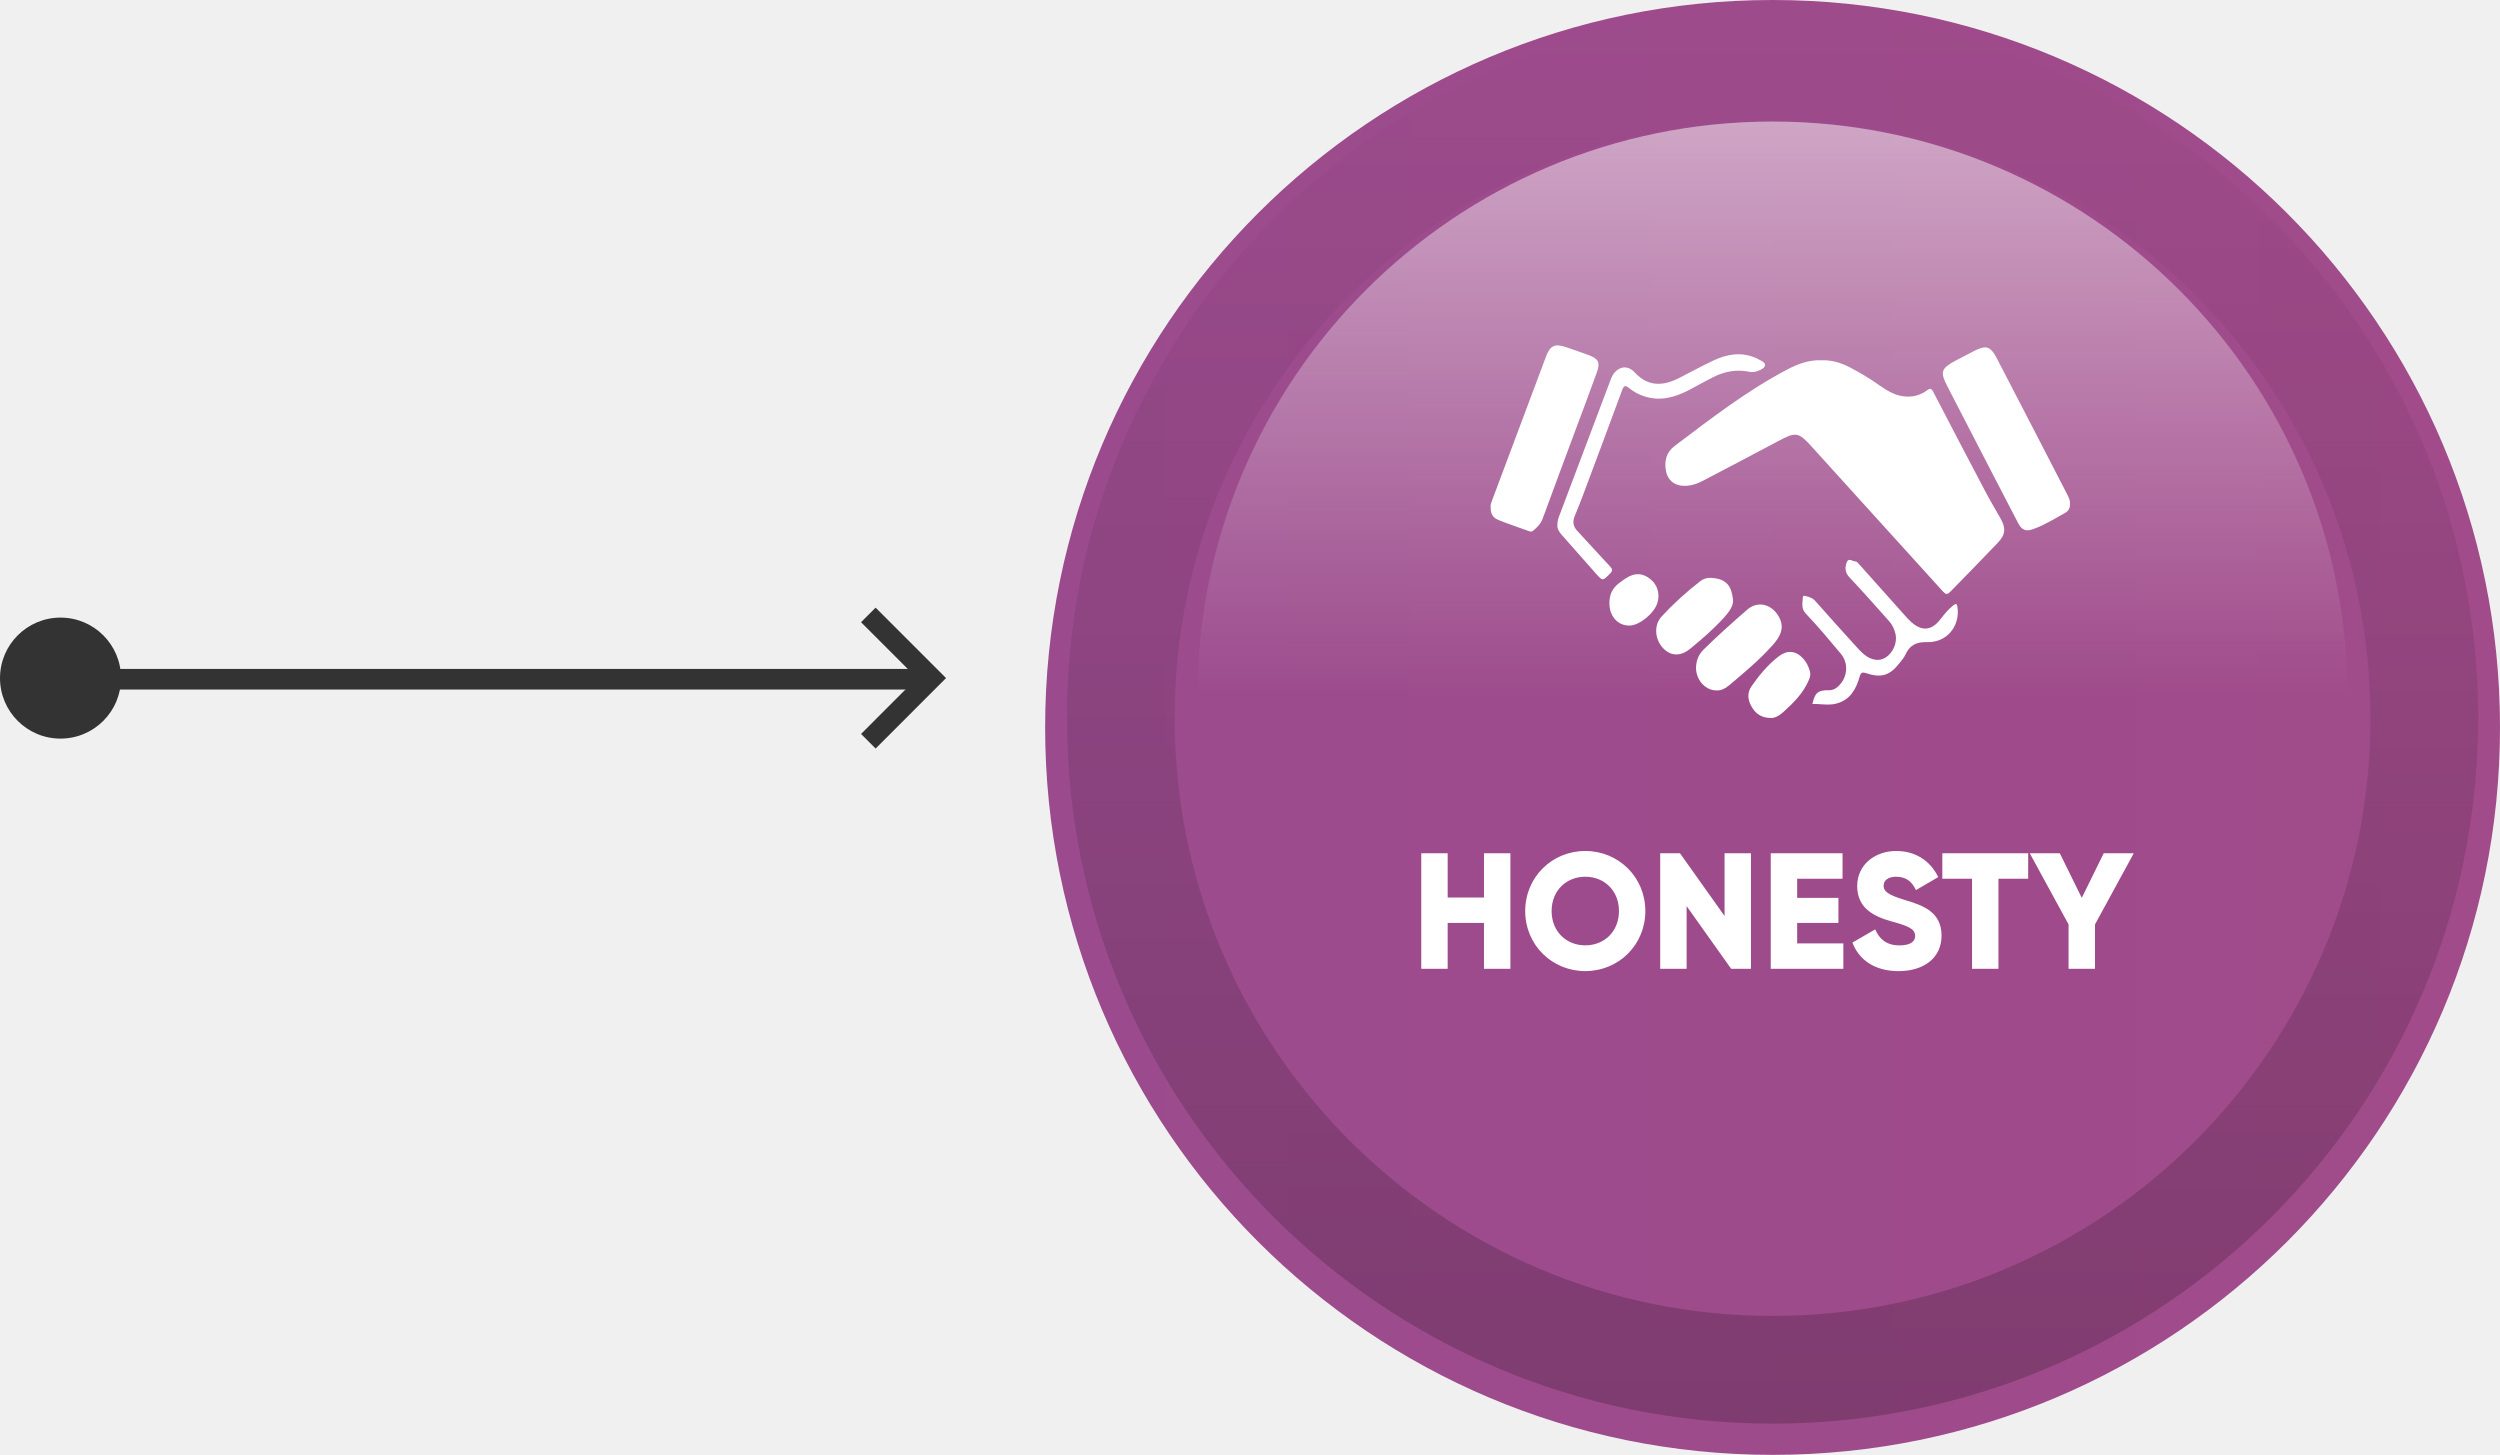
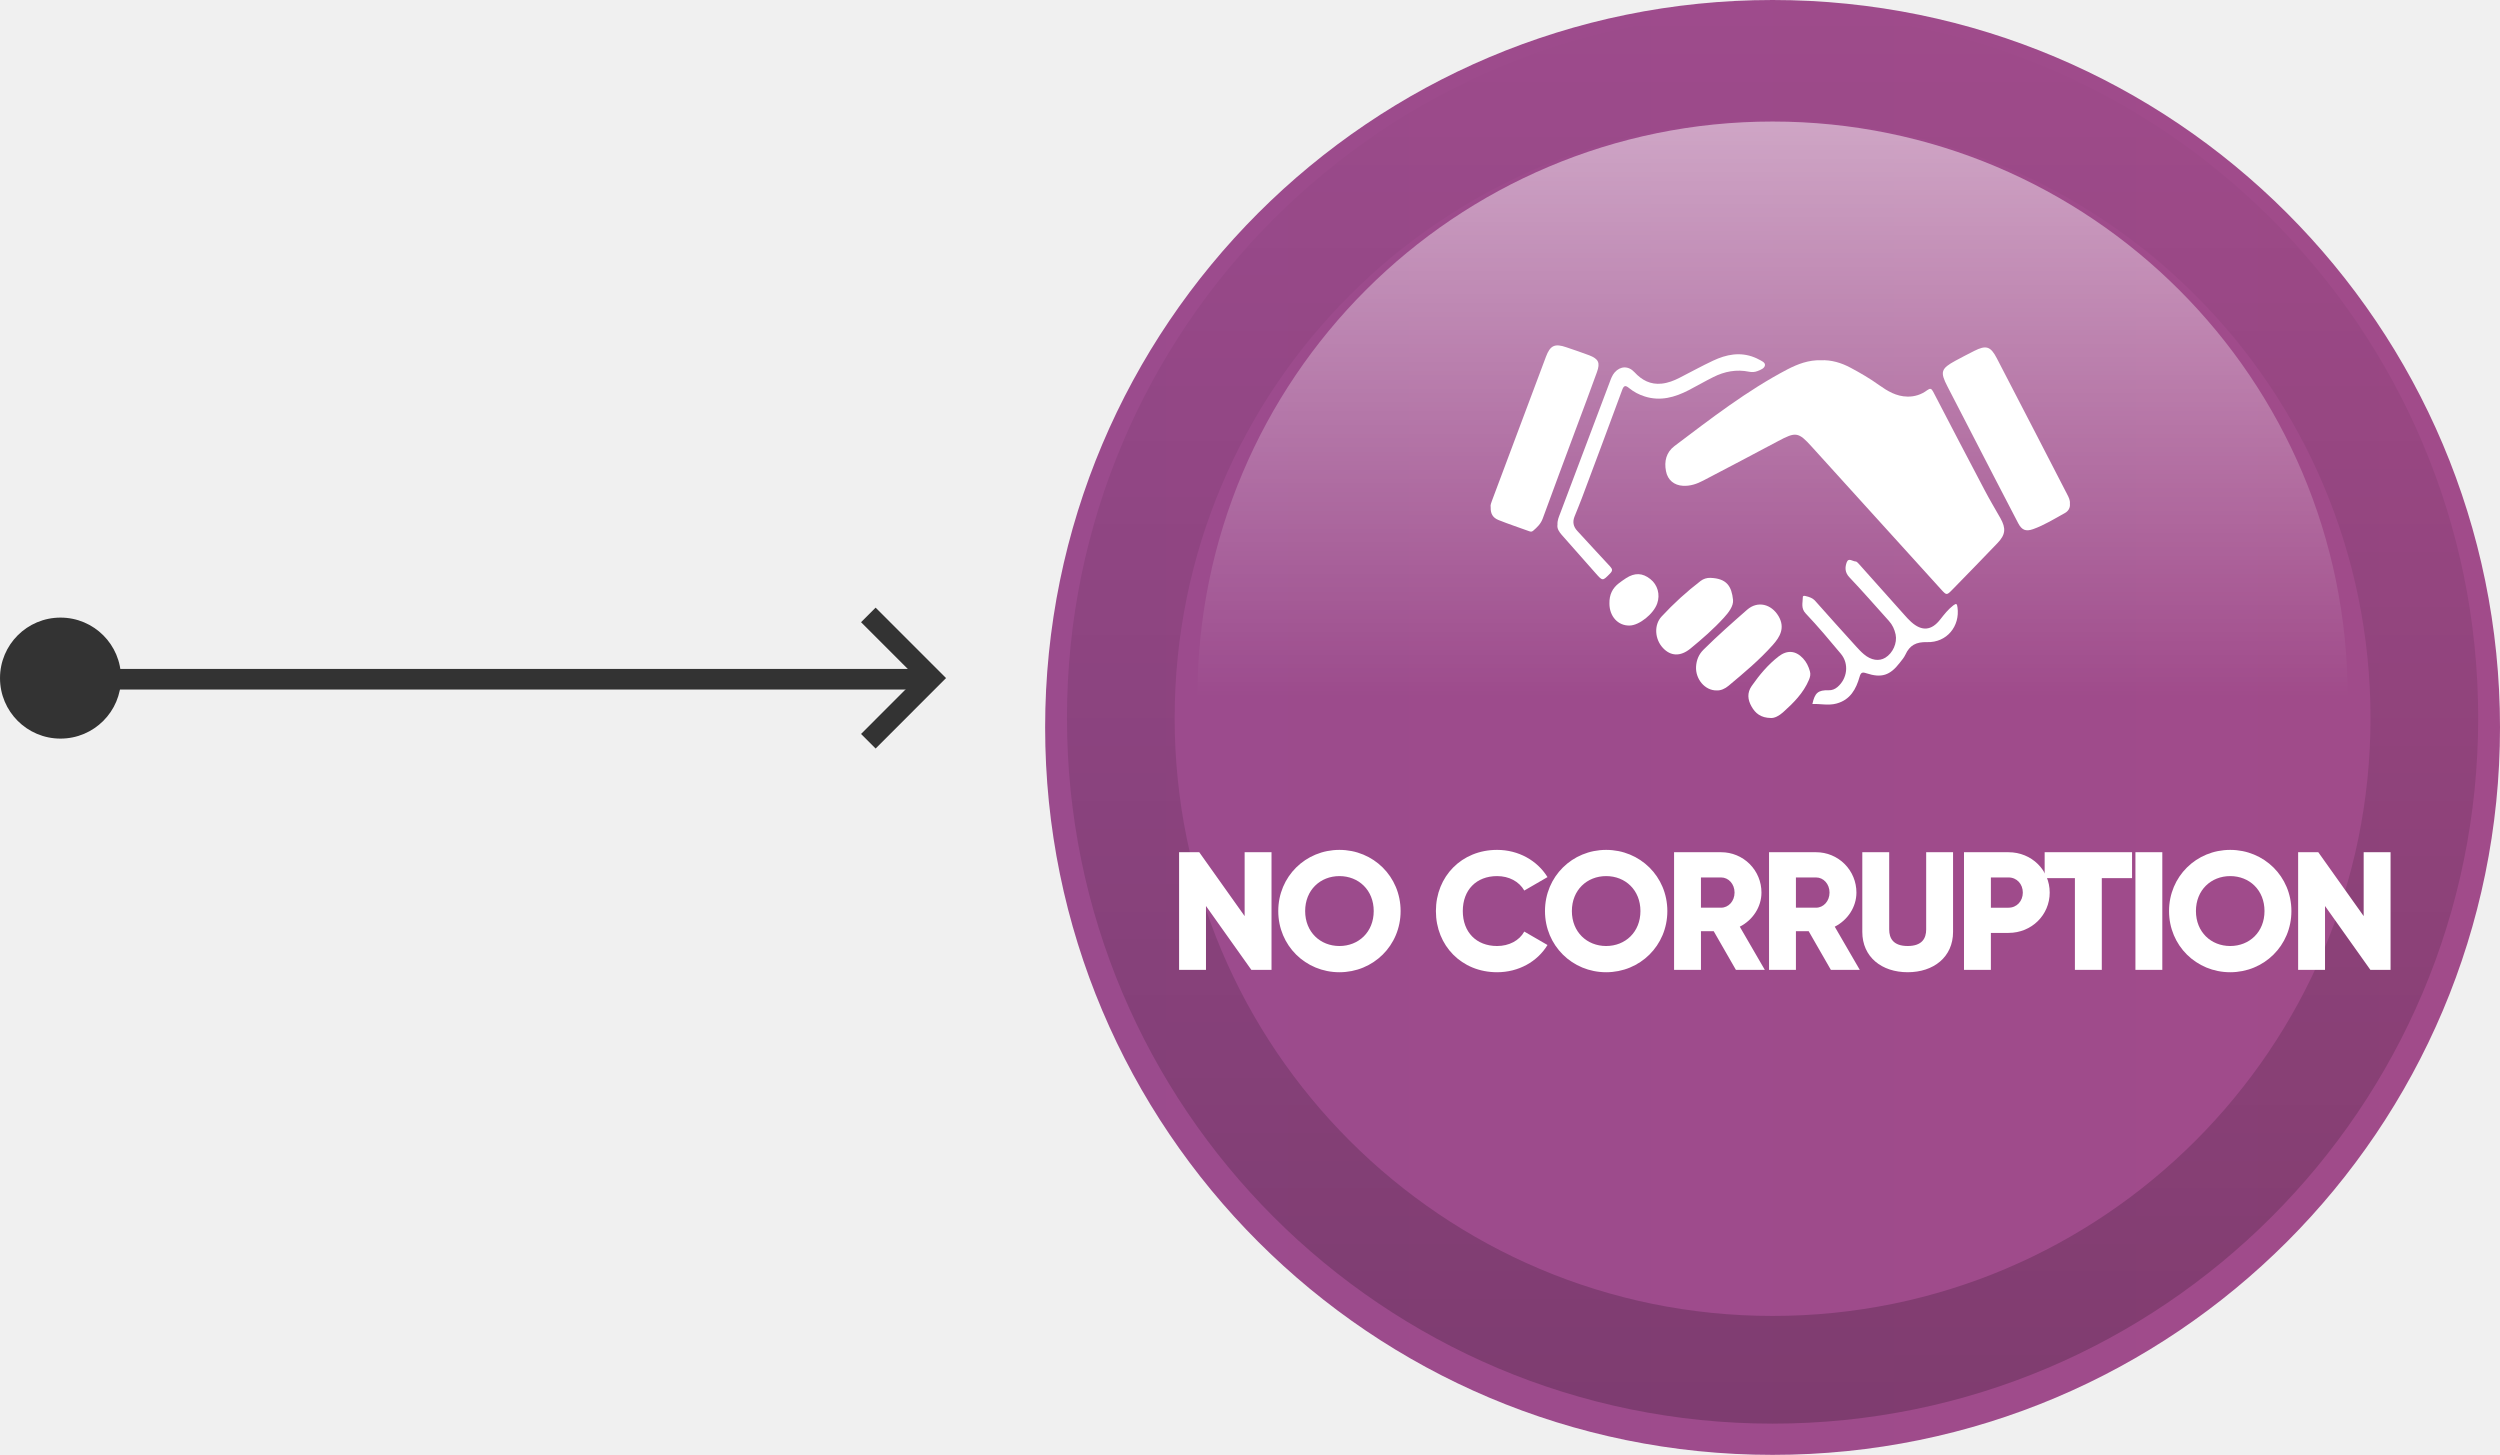
- <svg xmlns="http://www.w3.org/2000/svg" width="266.252" height="154.944" viewBox="0 0 266.252 154.944">
-   <linearGradient id="a" gradientUnits="userSpaceOnUse" x1="-56.692" y1="157.227" x2="98.252" y2="157.227" gradientTransform="translate(168 -79.755)">
+ <svg xmlns="http://www.w3.org/2000/svg" width="266.252" height="154.943" viewBox="0 0 266.252 154.943">
+   <linearGradient id="a" gradientUnits="userSpaceOnUse" x1="-140.692" y1="-27.283" x2="14.252" y2="-27.283" gradientTransform="matrix(1 0 0 -1 252 50.189)">
    <stop offset="0" stop-color="#9b4b8d" />
    <stop offset="1" stop-color="#a14b8a" />
  </linearGradient>
  <circle fill="url(#a)" cx="188.78" cy="77.472" r="77.472" />
-   <path d="M160.857 90.876v12.305h-2.813v-4.887h-3.867v4.887h-2.812V90.876h2.813v4.711h3.867v-4.711h2.812zm1.579 6.152c0-3.621 2.865-6.398 6.398-6.398s6.396 2.777 6.396 6.398-2.863 6.396-6.396 6.396-6.398-2.775-6.398-6.396zm9.985 0c0-2.197-1.582-3.656-3.586-3.656s-3.586 1.459-3.586 3.656c0 2.194 1.582 3.653 3.586 3.653s3.586-1.456 3.586-3.653zm14.058-6.152v12.305h-2.107l-4.746-6.68v6.68h-2.813V90.876h2.109l4.746 6.68v-6.68h2.811zm9.84 9.597v2.707h-7.733V90.876h7.646v2.707h-4.834v2.039h4.396v2.672h-4.396v2.18l4.921-.001zm.964-.088l2.426-1.406c.438 1.021 1.195 1.705 2.584 1.705 1.336 0 1.67-.526 1.67-1.002 0-.756-.703-1.055-2.549-1.563-1.828-.51-3.621-1.39-3.621-3.744 0-2.373 2.004-3.744 4.131-3.744 2.021 0 3.604.967 4.5 2.777l-2.373 1.389c-.422-.879-1.002-1.424-2.127-1.424-.879 0-1.318.438-1.318.932 0 .564.301.949 2.217 1.529 1.861.563 3.954 1.213 3.954 3.814 0 2.372-1.897 3.778-4.569 3.778-2.587 0-4.24-1.23-4.925-3.041zm18.718-6.802h-3.164v9.598h-2.813v-9.598h-3.164v-2.707h9.143l-.002 2.707zm7.116 4.869v4.729h-2.813v-4.729l-4.131-7.576h3.199l2.338 4.746 2.338-4.746h3.199l-4.13 7.576z" fill="#FFF" />
  <g fill="#FFF">
-     <path d="M193.933 38.366c1.109-.045 2.166.268 3.154.797 1.045.559 2.064 1.152 3.031 1.846.904.643 1.851 1.213 3.021 1.229a3.329 3.329 0 0 0 2.104-.678c.319-.234.458-.193.641.157 1.825 3.519 3.658 7.025 5.506 10.531.523.996 1.104 1.963 1.657 2.942.607 1.076.549 1.754-.308 2.646a642.323 642.323 0 0 1-4.875 5.028c-.521.531-.574.523-1.061-.006-4.611-5.094-9.229-10.178-13.842-15.274-1.426-1.582-1.699-1.617-3.593-.601-2.646 1.418-5.312 2.804-7.971 4.201-.672.354-1.378.596-2.15.555-.942-.047-1.639-.61-1.816-1.555-.21-1.053.026-2.018.908-2.682 3.872-2.918 7.707-5.895 12.026-8.162 1.114-.578 2.261-1.011 3.568-.974zm26.514 15.278c.048.442-.173.791-.524.989-1.113.615-2.2 1.296-3.405 1.724-.774.272-1.198.098-1.585-.646-.855-1.627-1.697-3.264-2.543-4.898-1.659-3.215-3.325-6.436-4.984-9.651-.806-1.558-.693-1.908.853-2.748a80.266 80.266 0 0 1 1.996-1.041c1.264-.64 1.742-.49 2.392.756 1.44 2.767 2.869 5.533 4.299 8.299 1.073 2.068 2.143 4.136 3.202 6.205.164.315.334.629.299 1.011zm-61.689.39c-.048-.242.055-.488.146-.732 1.913-5.107 3.826-10.215 5.742-15.314.455-1.209.945-1.428 2.169-1.004.813.285 1.634.543 2.438.855.988.383 1.185.787.822 1.791-.739 2.063-1.517 4.111-2.283 6.168-1.167 3.143-2.343 6.279-3.493 9.432-.207.568-.601.938-1.027 1.301-.146.123-.268.093-.413.043-1.093-.395-2.195-.76-3.271-1.192-.627-.256-.846-.694-.83-1.348z" />
-     <path d="M165.873 55.866c-.022-.449.146-.811.285-1.178 1.754-4.662 3.514-9.324 5.276-13.984.134-.363.267-.742.532-1.045.606-.686 1.461-.717 2.106-.02.787.854 1.712 1.344 2.893 1.219.678-.07 1.31-.316 1.913-.625 1.188-.604 2.354-1.252 3.559-1.818 1.41-.666 2.884-.965 4.407-.355.157.062.313.131.459.215.281.15.7.318.669.613-.04.344-.456.498-.797.633a1.568 1.568 0 0 1-.886.07c-1.348-.275-2.619-.039-3.823.57-.892.445-1.751.949-2.631 1.402-1.476.758-3.001 1.186-4.66.664a4.99 4.99 0 0 1-1.677-.896c-.376-.313-.557-.293-.737.205a1976.815 1976.815 0 0 1-4.294 11.529c-.242.649-.518 1.287-.771 1.932-.23.574-.15 1.078.291 1.549 1.17 1.252 2.309 2.533 3.482 3.773.287.309.287.479-.003.771-.794.805-.773.816-1.534-.043a1269.962 1269.962 0 0 0-3.591-4.064c-.286-.334-.539-.677-.468-1.117zm27.148 19.109c.258-1.192.611-1.491 1.729-1.463.354.013.663-.11.932-.336 1.064-.896 1.262-2.477.378-3.539-1.218-1.461-2.438-2.918-3.746-4.297-.547-.573-.311-1.146-.313-1.733 0-.193.188-.152.305-.125.386.088.74.205 1.025.526a560.483 560.483 0 0 0 4.335 4.828c.269.293.538.588.84.84.764.65 1.609.777 2.278.373.809-.492 1.286-1.57 1.102-2.473-.117-.546-.339-1.035-.715-1.447-1.396-1.549-2.768-3.129-4.205-4.642-.495-.522-.489-1.059-.287-1.604.199-.525.636-.082.962-.084.108 0 .236.168.344.275 1.603 1.793 3.205 3.596 4.812 5.389.236.266.473.535.74.771 1.136 1.027 2.175.94 3.109-.273.421-.537.834-1.061 1.375-1.482.347-.272.404-.156.453.199.281 2.02-1.142 3.771-3.235 3.709-1.164-.033-1.853.328-2.311 1.334-.149.32-.396.601-.611.877-1.032 1.336-1.937 1.634-3.548 1.105-.442-.146-.587-.084-.721.377-.373 1.311-.993 2.451-2.448 2.844-.856.239-1.713.02-2.579.051zm-10.217-1.445c-1.231.006-2.241-1.205-2.173-2.523.04-.703.285-1.313.789-1.813 1.491-1.48 3.074-2.876 4.657-4.263 1.122-.973 2.569-.602 3.334.68.735 1.242.158 2.222-.603 3.074-1.427 1.605-3.077 2.98-4.721 4.355-.371.312-.828.519-1.283.49zm-.658-11.987c1.771.054 2.272.914 2.423 2.342.068.664-.484 1.367-.98 1.908-1.093 1.199-2.32 2.267-3.569 3.289-1.06.865-2.102.803-2.916-.072-.879-.938-.974-2.452-.151-3.344a33.198 33.198 0 0 1 4.168-3.799 1.62 1.62 0 0 1 1.025-.324z" />
-     <path d="M188.603 76.467c-1.082-.014-1.665-.506-2.07-1.233-.407-.72-.481-1.453.021-2.175.823-1.178 1.733-2.272 2.876-3.155.905-.697 1.818-.625 2.596.217.367.396.588.865.732 1.377.091.322.02.604-.108.914-.599 1.418-1.652 2.455-2.759 3.451-.412.366-.892.628-1.288.604zm-17.198-12.185c-.022-.959.33-1.65 1.02-2.176.238-.178.483-.357.737-.521.94-.612 1.768-.578 2.604.09.771.609 1.062 1.638.729 2.591-.381 1.11-1.901 2.336-2.937 2.356-1.248.031-2.153-.989-2.153-2.34z" />
+     <path d="M193.933 38.366c1.109-.046 2.166.268 3.154.797 1.045.559 2.064 1.151 3.031 1.846.904.643 1.851 1.213 3.021 1.229.758.021 1.5-.219 2.104-.678.318-.233.458-.192.641.157 1.825 3.519 3.658 7.025 5.506 10.531.523.996 1.104 1.963 1.657 2.941.606 1.076.55 1.754-.308 2.646a660.383 660.383 0 0 1-4.875 5.028c-.521.53-.574.522-1.061-.007-4.611-5.094-9.229-10.178-13.843-15.273-1.426-1.582-1.698-1.617-3.593-.602-2.646 1.418-5.313 2.805-7.971 4.201-.672.354-1.379.597-2.15.556-.941-.048-1.639-.61-1.816-1.556-.209-1.053.026-2.018.908-2.682 3.872-2.918 7.707-5.896 12.026-8.162 1.115-.576 2.262-1.009 3.569-.972zm26.513 15.278c.049.442-.172.791-.523.989-1.113.615-2.199 1.296-3.404 1.724-.774.272-1.199.099-1.586-.646-.854-1.627-1.697-3.264-2.543-4.898-1.658-3.215-3.324-6.436-4.983-9.65-.806-1.559-.693-1.908.853-2.748a78.68 78.68 0 0 1 1.996-1.041c1.264-.641 1.742-.49 2.393.756 1.439 2.767 2.869 5.533 4.299 8.299 1.072 2.068 2.143 4.136 3.201 6.205.163.314.332.628.297 1.01zm-61.688.39c-.048-.242.056-.488.146-.732 1.914-5.107 3.826-10.215 5.742-15.314.455-1.209.945-1.428 2.17-1.004.813.285 1.634.543 2.438.855.988.383 1.186.787.822 1.791-.739 2.063-1.518 4.111-2.283 6.168-1.167 3.143-2.343 6.279-3.493 9.432-.207.568-.601.938-1.026 1.302-.146.122-.269.093-.414.043-1.092-.396-2.194-.761-3.271-1.192-.628-.257-.847-.695-.831-1.349z" />
+     <path d="M165.873 55.866c-.022-.449.146-.812.285-1.179 1.754-4.662 3.514-9.323 5.276-13.983.133-.363.267-.742.531-1.045.606-.687 1.461-.718 2.106-.021.786.854 1.712 1.344 2.893 1.219.679-.069 1.31-.315 1.913-.625 1.188-.604 2.354-1.252 3.559-1.817 1.41-.666 2.885-.965 4.407-.355a3.7 3.7 0 0 1 .46.215c.28.15.699.318.668.613-.039.344-.455.498-.797.633-.282.108-.59.133-.886.07-1.349-.275-2.619-.039-3.823.57-.892.444-1.751.948-2.631 1.401-1.477.758-3.001 1.187-4.66.664a4.98 4.98 0 0 1-1.677-.896c-.376-.313-.558-.293-.737.205-1.419 3.847-2.851 7.69-4.294 11.528-.241.649-.518 1.287-.771 1.933-.23.573-.15 1.078.291 1.549 1.17 1.252 2.309 2.533 3.482 3.772.286.31.286.479-.004.771-.794.805-.773.816-1.533-.043a1389.439 1389.439 0 0 0-3.592-4.064c-.283-.332-.537-.675-.466-1.115zm27.148 19.109c.258-1.191.611-1.491 1.729-1.463.354.013.663-.11.933-.336 1.063-.896 1.262-2.477.377-3.539-1.218-1.461-2.438-2.918-3.746-4.297-.547-.573-.311-1.146-.313-1.733 0-.192.188-.151.305-.125.387.088.74.205 1.025.526a582.74 582.74 0 0 0 4.335 4.828c.269.293.538.588.84.84.765.65 1.609.777 2.278.373.809-.492 1.285-1.57 1.102-2.473-.117-.546-.339-1.035-.715-1.447-1.396-1.549-2.768-3.129-4.205-4.643-.494-.521-.488-1.059-.287-1.604.199-.525.637-.082.963-.084.107 0 .235.168.344.275 1.603 1.793 3.205 3.596 4.812 5.389.236.266.474.535.74.771 1.136 1.027 2.175.94 3.108-.272.422-.537.834-1.062 1.375-1.482.348-.271.404-.155.453.199.281 2.021-1.142 3.771-3.234 3.709-1.164-.033-1.854.328-2.312 1.334-.149.32-.396.602-.61.877-1.032 1.336-1.938 1.634-3.549 1.105-.441-.146-.586-.084-.721.377-.373 1.311-.992 2.451-2.447 2.844-.857.239-1.713.02-2.58.051zm-10.217-1.444c-1.23.006-2.24-1.205-2.173-2.523.04-.703.285-1.313.789-1.813 1.491-1.479 3.074-2.876 4.657-4.263 1.122-.973 2.568-.602 3.334.68.734 1.242.158 2.223-.604 3.074-1.427 1.605-3.076 2.98-4.721 4.355-.37.311-.827.518-1.282.49zm-.658-11.988c1.771.054 2.272.914 2.424 2.342.068.664-.484 1.367-.98 1.908-1.093 1.199-2.32 2.267-3.568 3.289-1.061.865-2.103.803-2.916-.072-.879-.938-.975-2.452-.151-3.344a33.052 33.052 0 0 1 4.168-3.799 1.612 1.612 0 0 1 1.023-.324z" />
+     <path d="M188.603 76.467c-1.082-.014-1.664-.506-2.069-1.233-.407-.72-.481-1.452.021-2.175.823-1.178 1.733-2.271 2.877-3.155.904-.696 1.817-.625 2.596.218.367.396.588.864.731 1.377.091.321.021.604-.108.914-.599 1.418-1.651 2.455-2.758 3.45-.414.366-.894.628-1.29.604zm-17.198-12.185c-.022-.959.33-1.65 1.02-2.177.238-.178.483-.356.737-.521.94-.612 1.769-.578 2.604.09.771.609 1.062 1.638.729 2.591-.381 1.11-1.901 2.336-2.938 2.356-1.247.032-2.152-.988-2.152-2.339z" />
  </g>
-   <linearGradient id="b" gradientUnits="userSpaceOnUse" x1="862.936" y1="-820.019" x2="1013.237" y2="-820.019" gradientTransform="rotate(90 115.189 -746.429)">
+   <linearGradient id="b" gradientUnits="userSpaceOnUse" x1="744.59" y1="1440.367" x2="894.892" y2="1440.367" gradientTransform="matrix(0 1 1 0 -1251.586 -743.272)">
    <stop offset="0" stop-opacity="0" />
    <stop offset="1" />
  </linearGradient>
-   <path opacity=".2" fill="url(#b)" d="M263.928 76.469c0-41.504-33.646-75.151-75.147-75.151-41.507 0-75.15 33.647-75.15 75.151s33.646 75.15 75.15 75.15c41.499.001 75.147-33.646 75.147-75.15zm-138.826 0c0-35.17 28.509-63.678 63.68-63.678s63.678 28.508 63.678 63.678c0 35.168-28.507 63.679-63.678 63.679s-63.68-28.511-63.68-63.679z" />
-   <linearGradient id="c" gradientUnits="userSpaceOnUse" x1="-1012.575" y1="-1165.021" x2="-951.323" y2="-1165.021" gradientTransform="rotate(-90 207.71 -1146.089)">
+   <path opacity=".2" fill="url(#b)" d="M263.929 76.469c0-41.504-33.646-75.151-75.147-75.151-41.507 0-75.15 33.647-75.15 75.151s33.646 75.15 75.15 75.15c41.498.001 75.147-33.646 75.147-75.15zm-138.827 0c0-35.17 28.508-63.678 63.68-63.678 35.171 0 63.678 28.508 63.678 63.678 0 35.168-28.507 63.679-63.678 63.679-35.172 0-63.68-28.511-63.68-63.679z" />
+   <linearGradient id="c" gradientUnits="userSpaceOnUse" x1="-1586.977" y1="1260.618" x2="-1525.725" y2="1260.618" gradientTransform="matrix(0 -1 -1 0 1449.397 -1512.781)">
    <stop offset="0" stop-color="#fff" stop-opacity="0" />
    <stop offset="1" stop-color="#fff" />
  </linearGradient>
-   <path opacity=".5" fill="url(#c)" d="M188.78 12.944c-33.827 0-61.252 27.424-61.252 61.252h122.5c0-33.828-27.419-61.252-61.248-61.252z" />
+   <path opacity=".5" fill="url(#c)" d="M188.78 12.944c-33.827 0-61.252 27.425-61.252 61.252h122.5c0-33.828-27.42-61.252-61.248-61.252z" />
  <g fill="#333">
-     <path d="M12.889 72.219a6.445 6.445 0 0 1-6.448 6.443 6.44 6.44 0 0 1-6.44-6.443 6.443 6.443 0 1 1 12.888 0z" />
-     <path d="M4.982 71.241h92.834v2.196H4.982z" />
-     <path d="M97.651 72.215l-5.949 5.953 1.552 1.551 5.949-5.951 1.552-1.553-1.552-1.55-5.949-5.95-1.552 1.552z" />
+     <path d="M12.889 72.219a6.445 6.445 0 0 1-6.447 6.443h-.001a6.44 6.44 0 0 1-6.44-6.44v-.003a6.444 6.444 0 1 1 12.888 0z" />
+     <path d="M4.982 71.241h92.834v2.195H4.982v-2.195z" />
+     <path d="M97.651 72.215l-5.949 5.953 1.552 1.551 5.949-5.951 1.552-1.553-1.552-1.55-5.949-5.95-1.552 1.552 5.949 5.948z" />
+   </g>
+   <g fill="#FFF">
+     <path d="M135.418 90.763v12.529h-2.147l-4.833-6.802v6.802h-2.864V90.763h2.148l4.833 6.802v-6.802h2.863zm.718 6.265c0-3.687 2.917-6.515 6.515-6.515s6.515 2.828 6.515 6.515c0 3.688-2.917 6.516-6.515 6.516s-6.515-2.829-6.515-6.516zm10.166 0c0-2.237-1.611-3.723-3.651-3.723S139 94.79 139 97.028s1.611 3.723 3.651 3.723 3.651-1.486 3.651-3.723zm6.623 0c0-3.687 2.738-6.515 6.515-6.515 2.273 0 4.278 1.127 5.37 2.899l-2.471 1.432c-.555-.967-1.628-1.539-2.899-1.539-2.219 0-3.651 1.485-3.651 3.723s1.433 3.723 3.651 3.723c1.271 0 2.363-.572 2.899-1.539l2.471 1.432c-1.074 1.772-3.079 2.9-5.37 2.9-3.777-.001-6.515-2.829-6.515-6.516z" />
+     <path d="M164.542 97.028c0-3.687 2.917-6.515 6.515-6.515s6.516 2.828 6.516 6.515c0 3.688-2.918 6.516-6.516 6.516s-6.515-2.829-6.515-6.516zm10.166 0c0-2.237-1.61-3.723-3.651-3.723-2.04 0-3.651 1.485-3.651 3.723s1.611 3.723 3.651 3.723c2.041-.001 3.651-1.486 3.651-3.723zm7.805 2.148h-1.36v4.116h-2.863V90.763h5.012a4.285 4.285 0 0 1 4.295 4.296c0 1.539-.931 2.936-2.309 3.634l2.667 4.6h-3.079l-2.363-4.117zm-1.361-2.506h2.148c.787 0 1.432-.698 1.432-1.611s-.645-1.61-1.432-1.61h-2.148v3.221zm11.475 2.506h-1.36v4.116h-2.863V90.763h5.012a4.285 4.285 0 0 1 4.295 4.296c0 1.539-.931 2.936-2.309 3.634l2.667 4.6h-3.079l-2.363-4.117zm-1.36-2.506h2.148c.787 0 1.432-.698 1.432-1.611s-.645-1.61-1.432-1.61h-2.148v3.221zm7.07 2.577v-8.484h2.864v8.233c0 .949.447 1.754 1.969 1.754s1.969-.805 1.969-1.754v-8.233h2.863v8.484c0 2.685-2.076 4.296-4.832 4.296-2.757 0-4.833-1.611-4.833-4.296zm19.958-4.188c0 2.381-1.915 4.296-4.385 4.296h-1.88v3.938h-2.863v-12.53h4.743c2.47 0 4.385 1.915 4.385 4.296zm-2.863 0c0-.913-.645-1.61-1.521-1.61h-1.88v3.222h1.88c.876-.001 1.521-.699 1.521-1.612z" />
+     <path d="M227.065 93.52h-3.222v9.772h-2.864V93.52h-3.222v-2.757h9.308v2.757zm3.223-2.757v12.529h-2.863V90.763h2.863zm.717 6.265c0-3.687 2.917-6.515 6.515-6.515s6.516 2.828 6.516 6.515c0 3.688-2.918 6.516-6.516 6.516s-6.515-2.829-6.515-6.516zm10.166 0c0-2.237-1.61-3.723-3.651-3.723-2.04 0-3.651 1.485-3.651 3.723s1.611 3.723 3.651 3.723c2.041-.001 3.651-1.486 3.651-3.723zm13.425-6.265v12.529h-2.147l-4.833-6.802v6.802h-2.863V90.763h2.147l4.833 6.802v-6.802h2.863z" />
  </g>
</svg>
